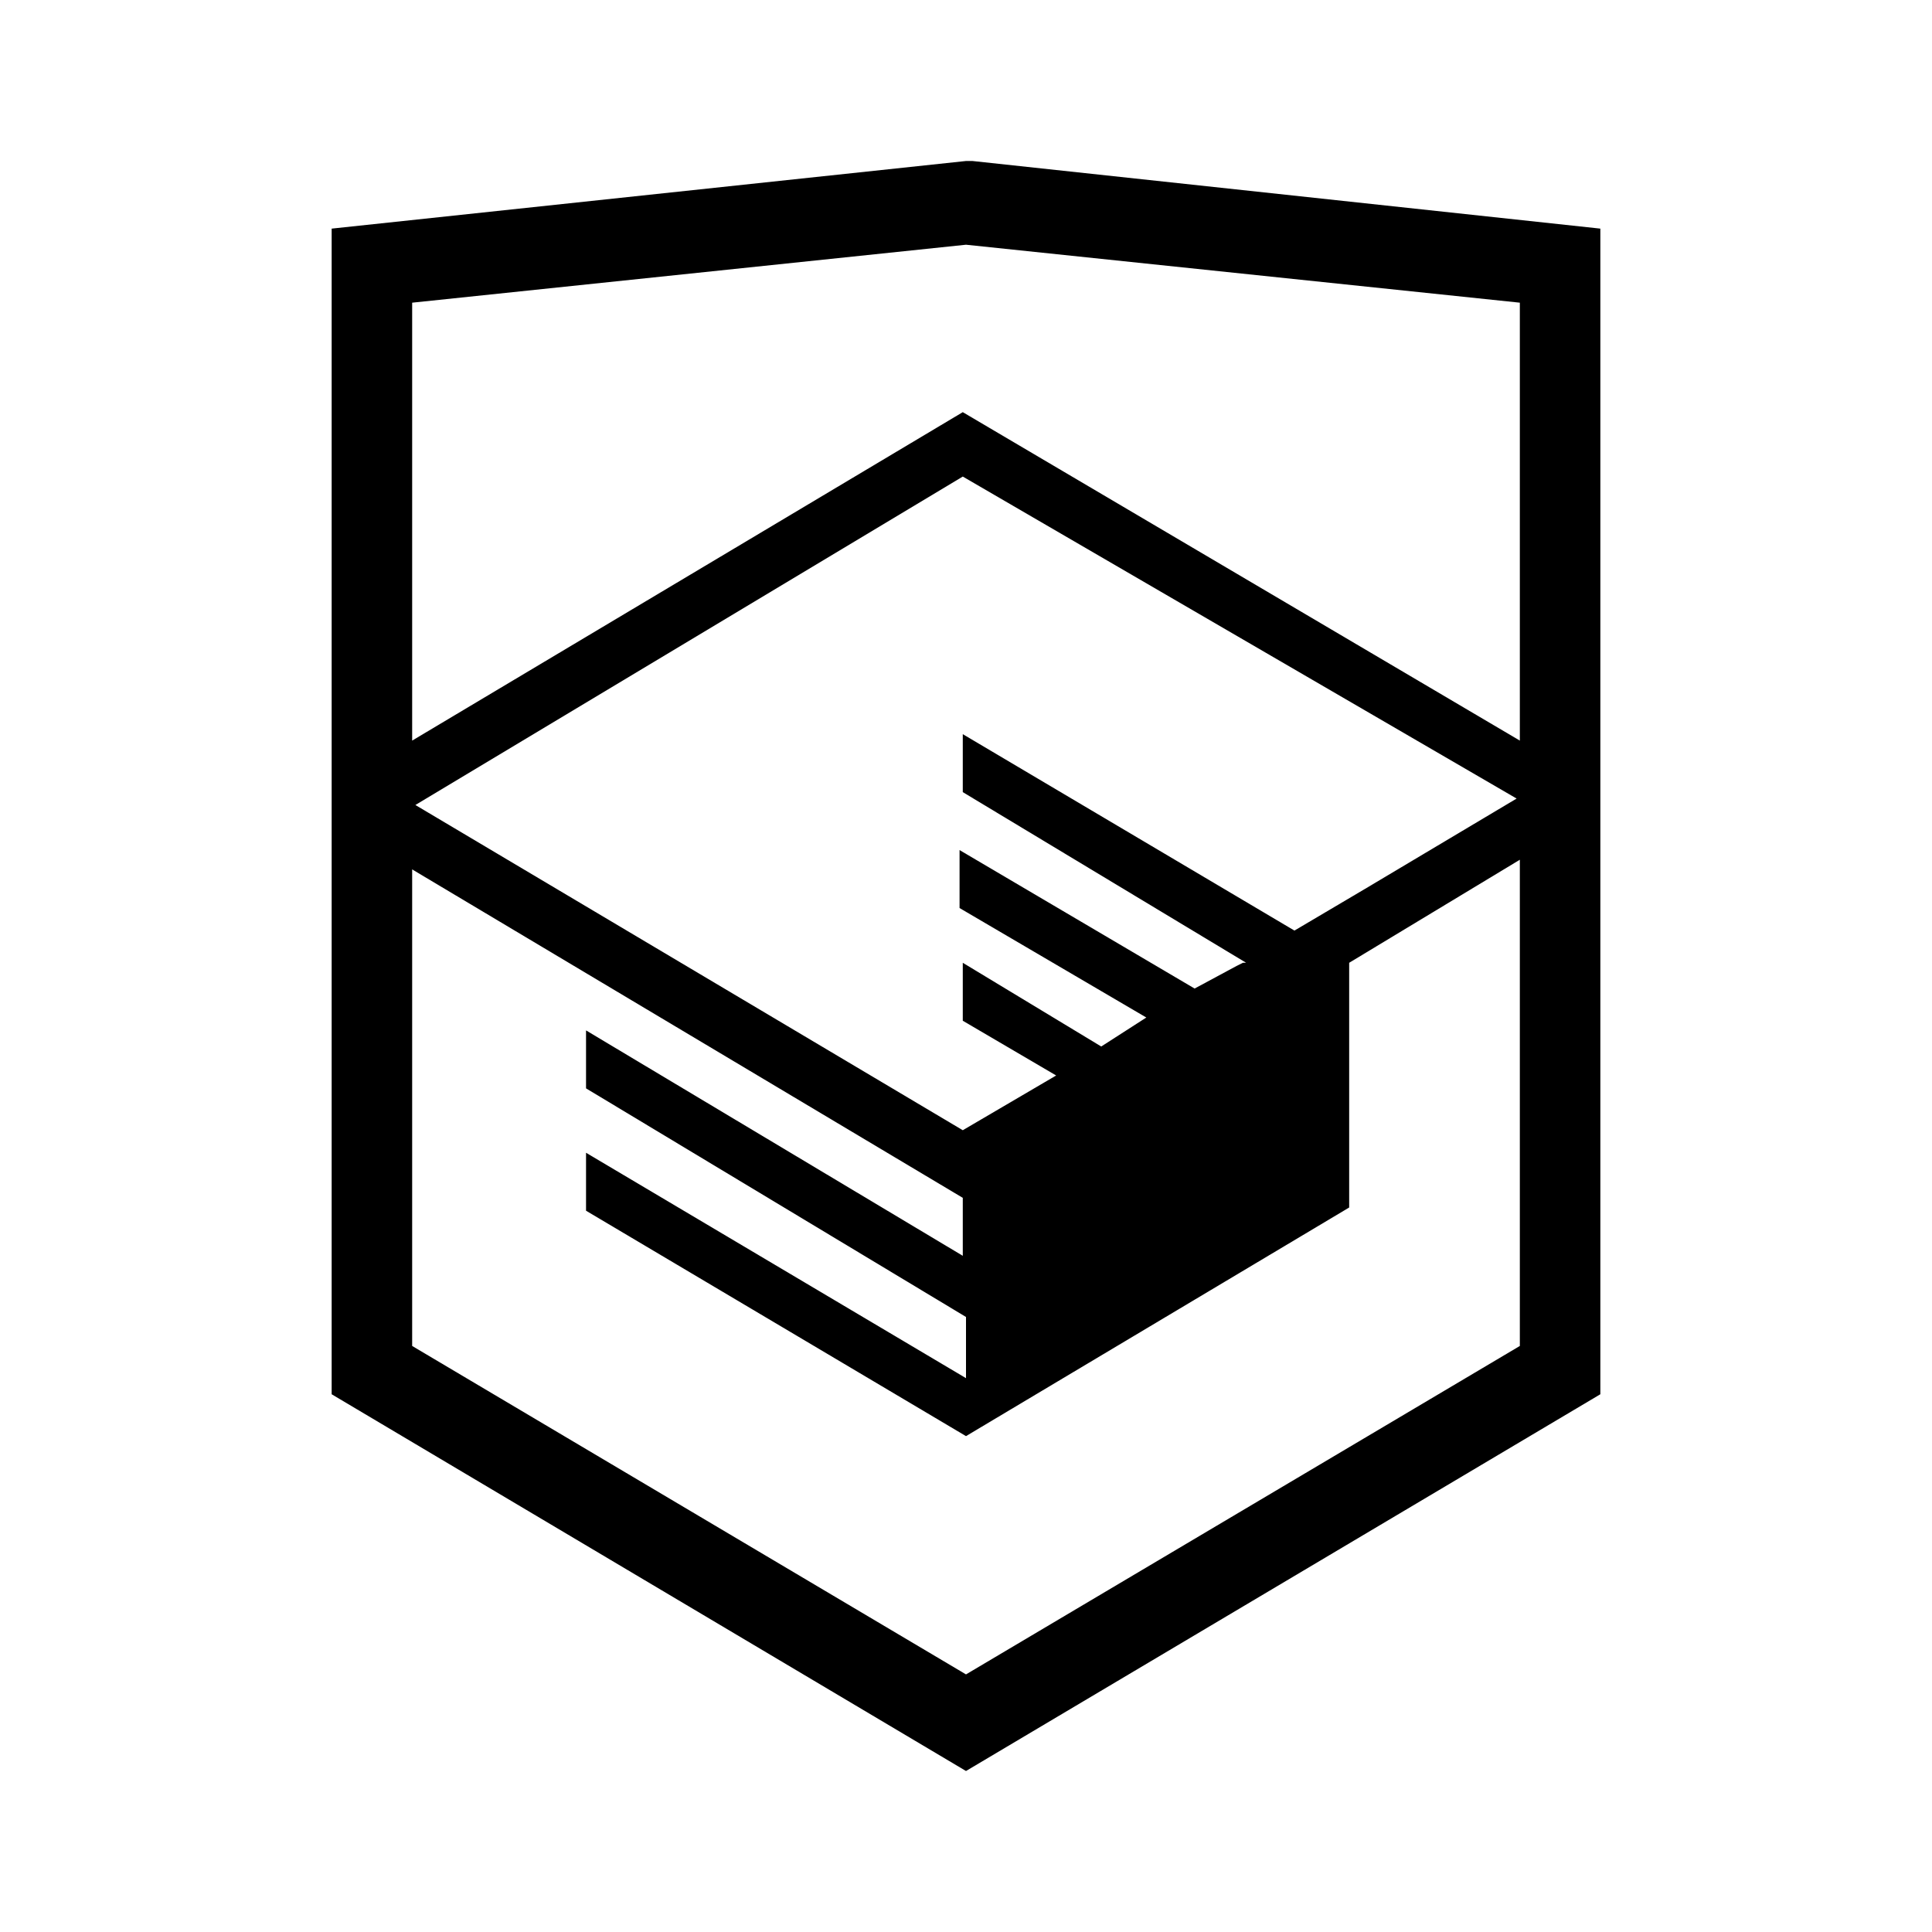
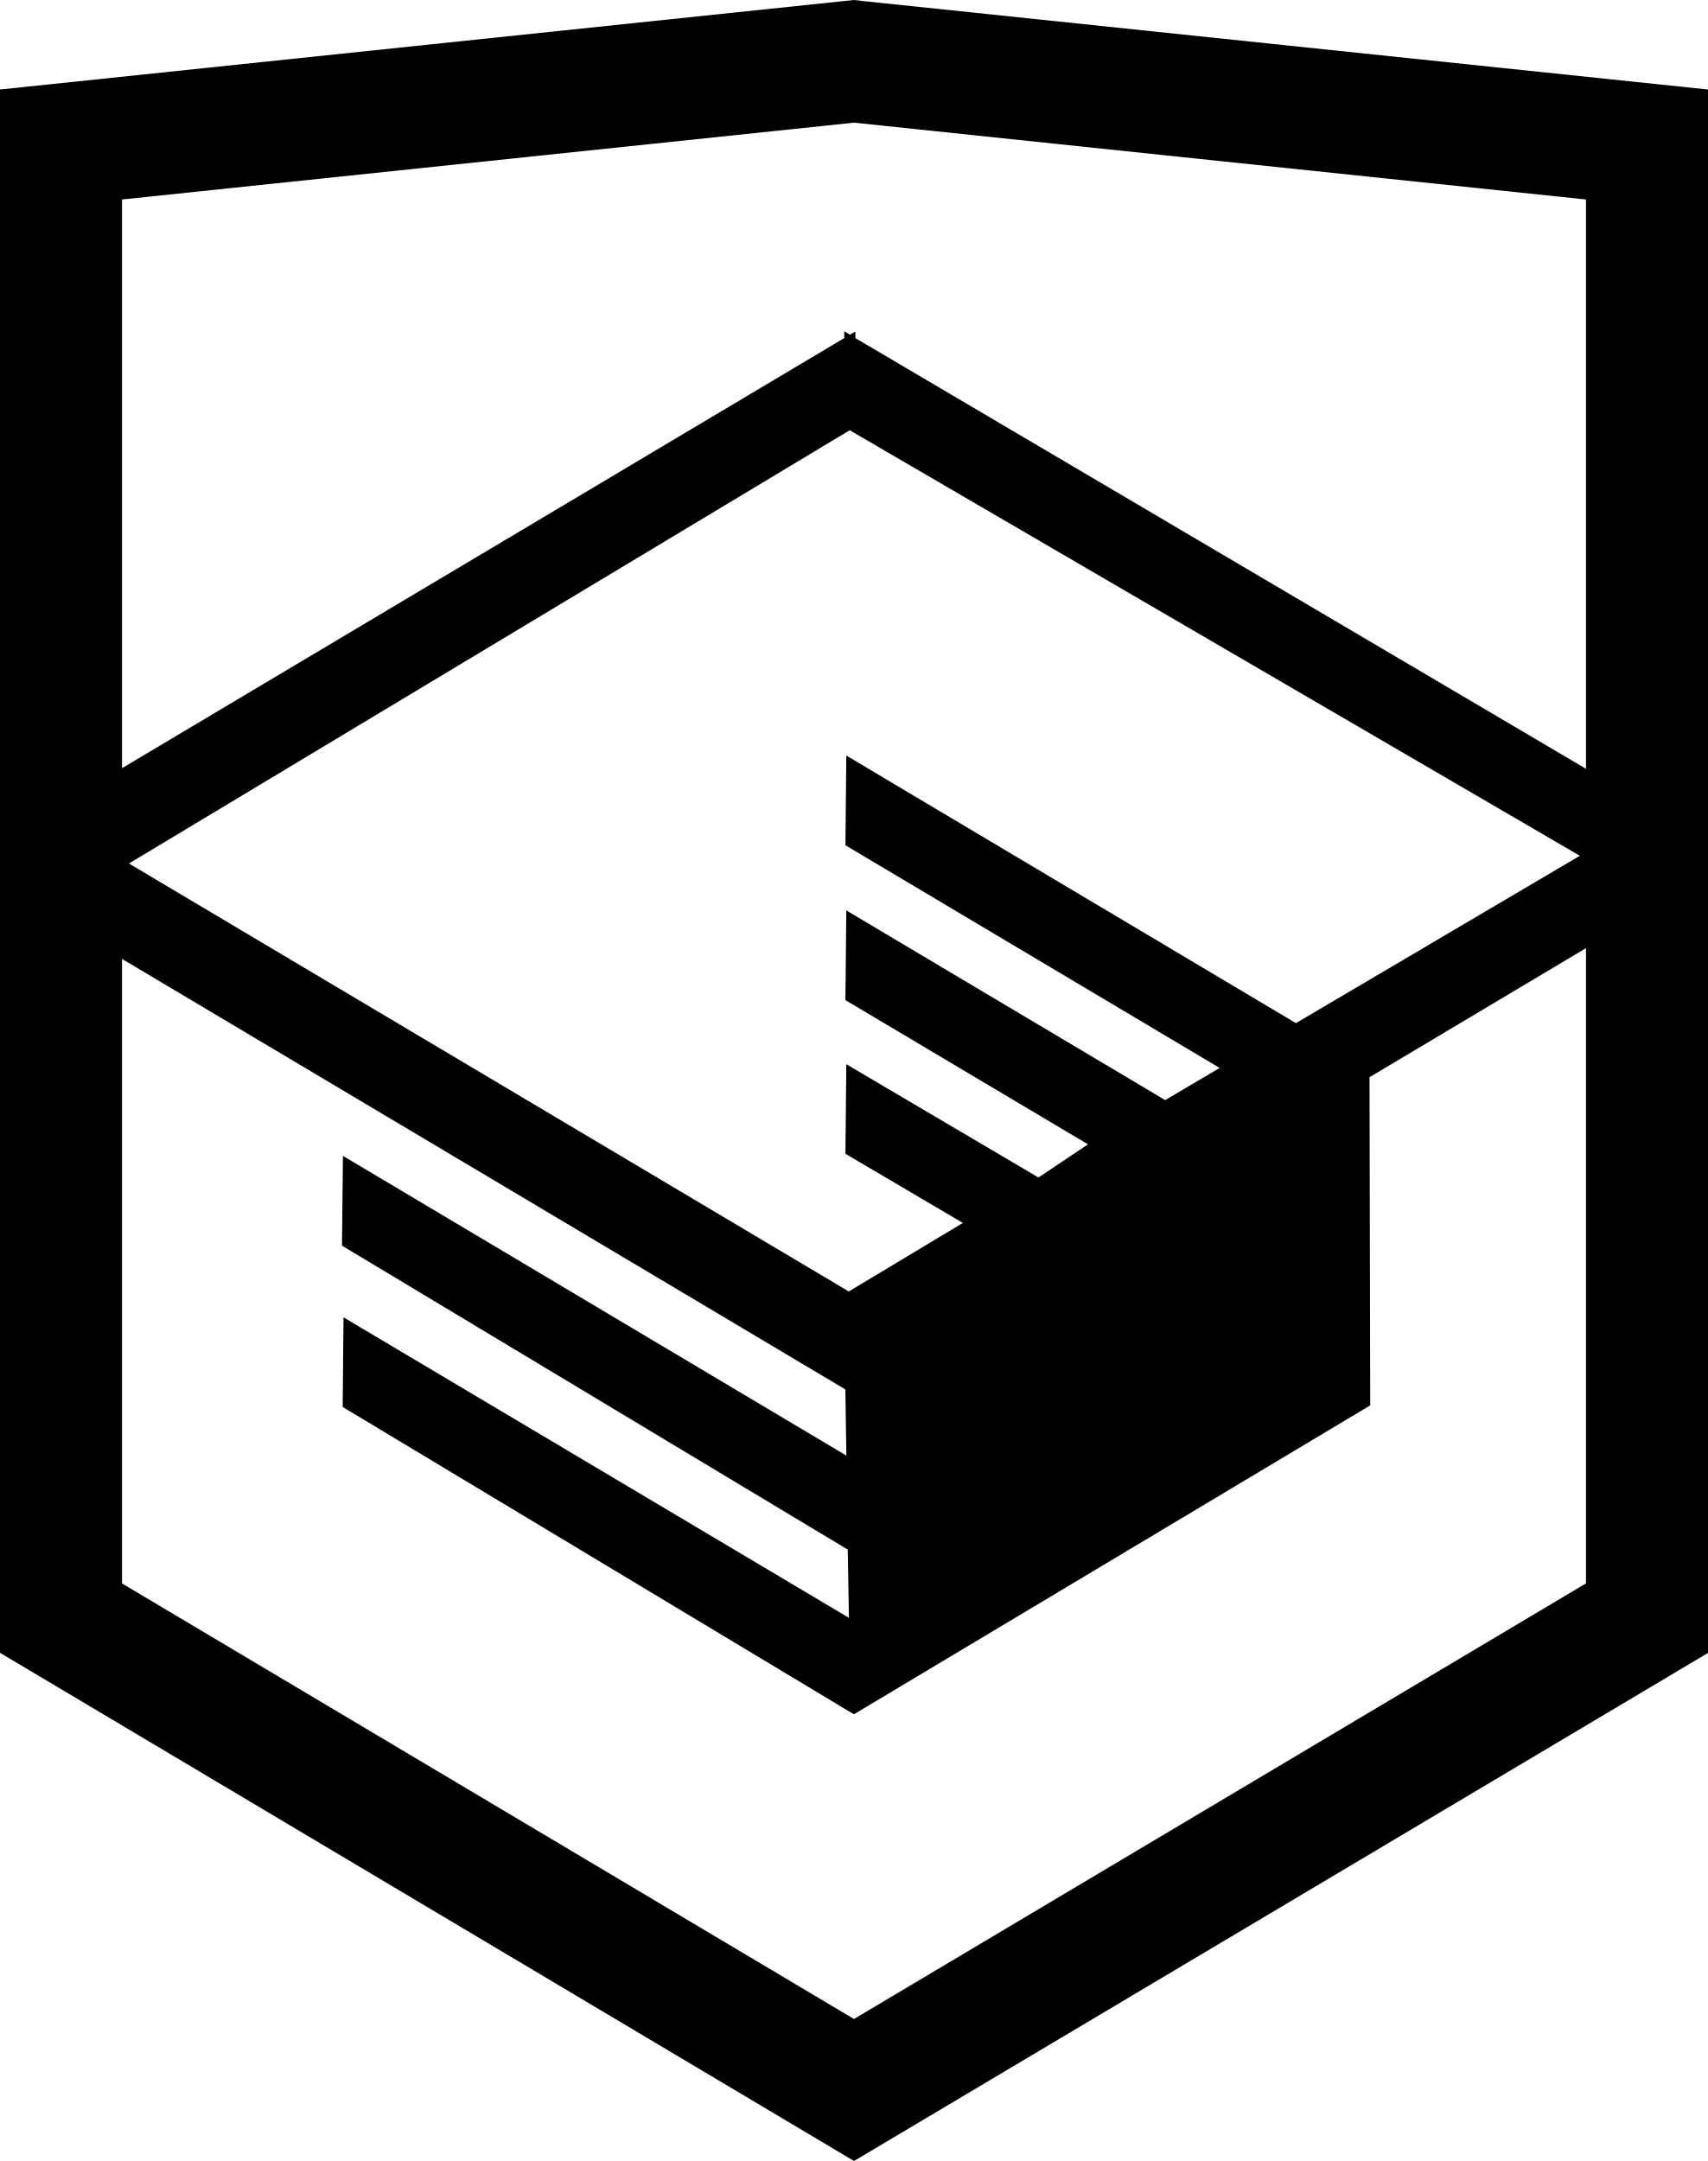
- <svg xmlns="http://www.w3.org/2000/svg" viewBox="0 0 60 60">
-   <path d="M30.2 5h-.2l-19.7 2.1v36.2l19.7 11.7 19.7-11.7v-36.2l-19.5-2.1zm17 36.8l-17.2 10.2-17.2-10.2v-14.8l17.1 10.2v1.8l-11.7-7v1.8l11.8 7.1v1.9l-11.8-7v1.8l11.8 7 11.9-7.1v-7.6l5.3-3.2v15.1zm-.1-17l-4.7 2.8-2.2 1.3-10.3-6.1v1.8l8.8 5.3h-.1l-.2.1-1.3.7-7.3-4.3v1.8l5.8 3.4-1.4.9-4.3-2.6v1.8l2.9 1.7-2.9 1.7-17-10.1 17-10.2 17.2 10zm.1-1.8l-17.3-10.2-17.1 10.2v-13.6l17.2-1.8 17.2 1.8v13.6z" />
+ <svg xmlns="http://www.w3.org/2000/svg" width="26.943" height="34.09" viewBox="0 0 26.943 34.09">
+   <path d="M13.62.017L13.472 0 0 1.412v24.661l13.473 8.017 13.43-7.99.042-.025V1.412L13.62.017zm11.399 12.11L13.495 5.334l-.001-.104-.087.05-.088-.056v.109L1.925 12.118V3.147l11.548-1.212L25.02 3.147v8.98zm-11.614-5.34L24.923 13.5l-4.479 2.64-7.093-4.221-.014 1.415 5.904 3.513-.86.507-5.03-2.992-.014 1.415 3.827 2.275-.782.523-3.031-1.787-.014 1.413 1.853 1.091-1.8 1.081-11.356-6.751 11.371-6.835zm-11.48 8.34l11.411 6.791.016 1.044-7.942-4.728-.015 1.416 7.979 4.795.018 1.076-7.973-4.74-.013 1.414 8.021 4.822.046.025 8.143-4.872-.011-5.177 3.415-2.036v10.021L13.472 31.85 1.925 24.979v-9.852z" />
</svg>
